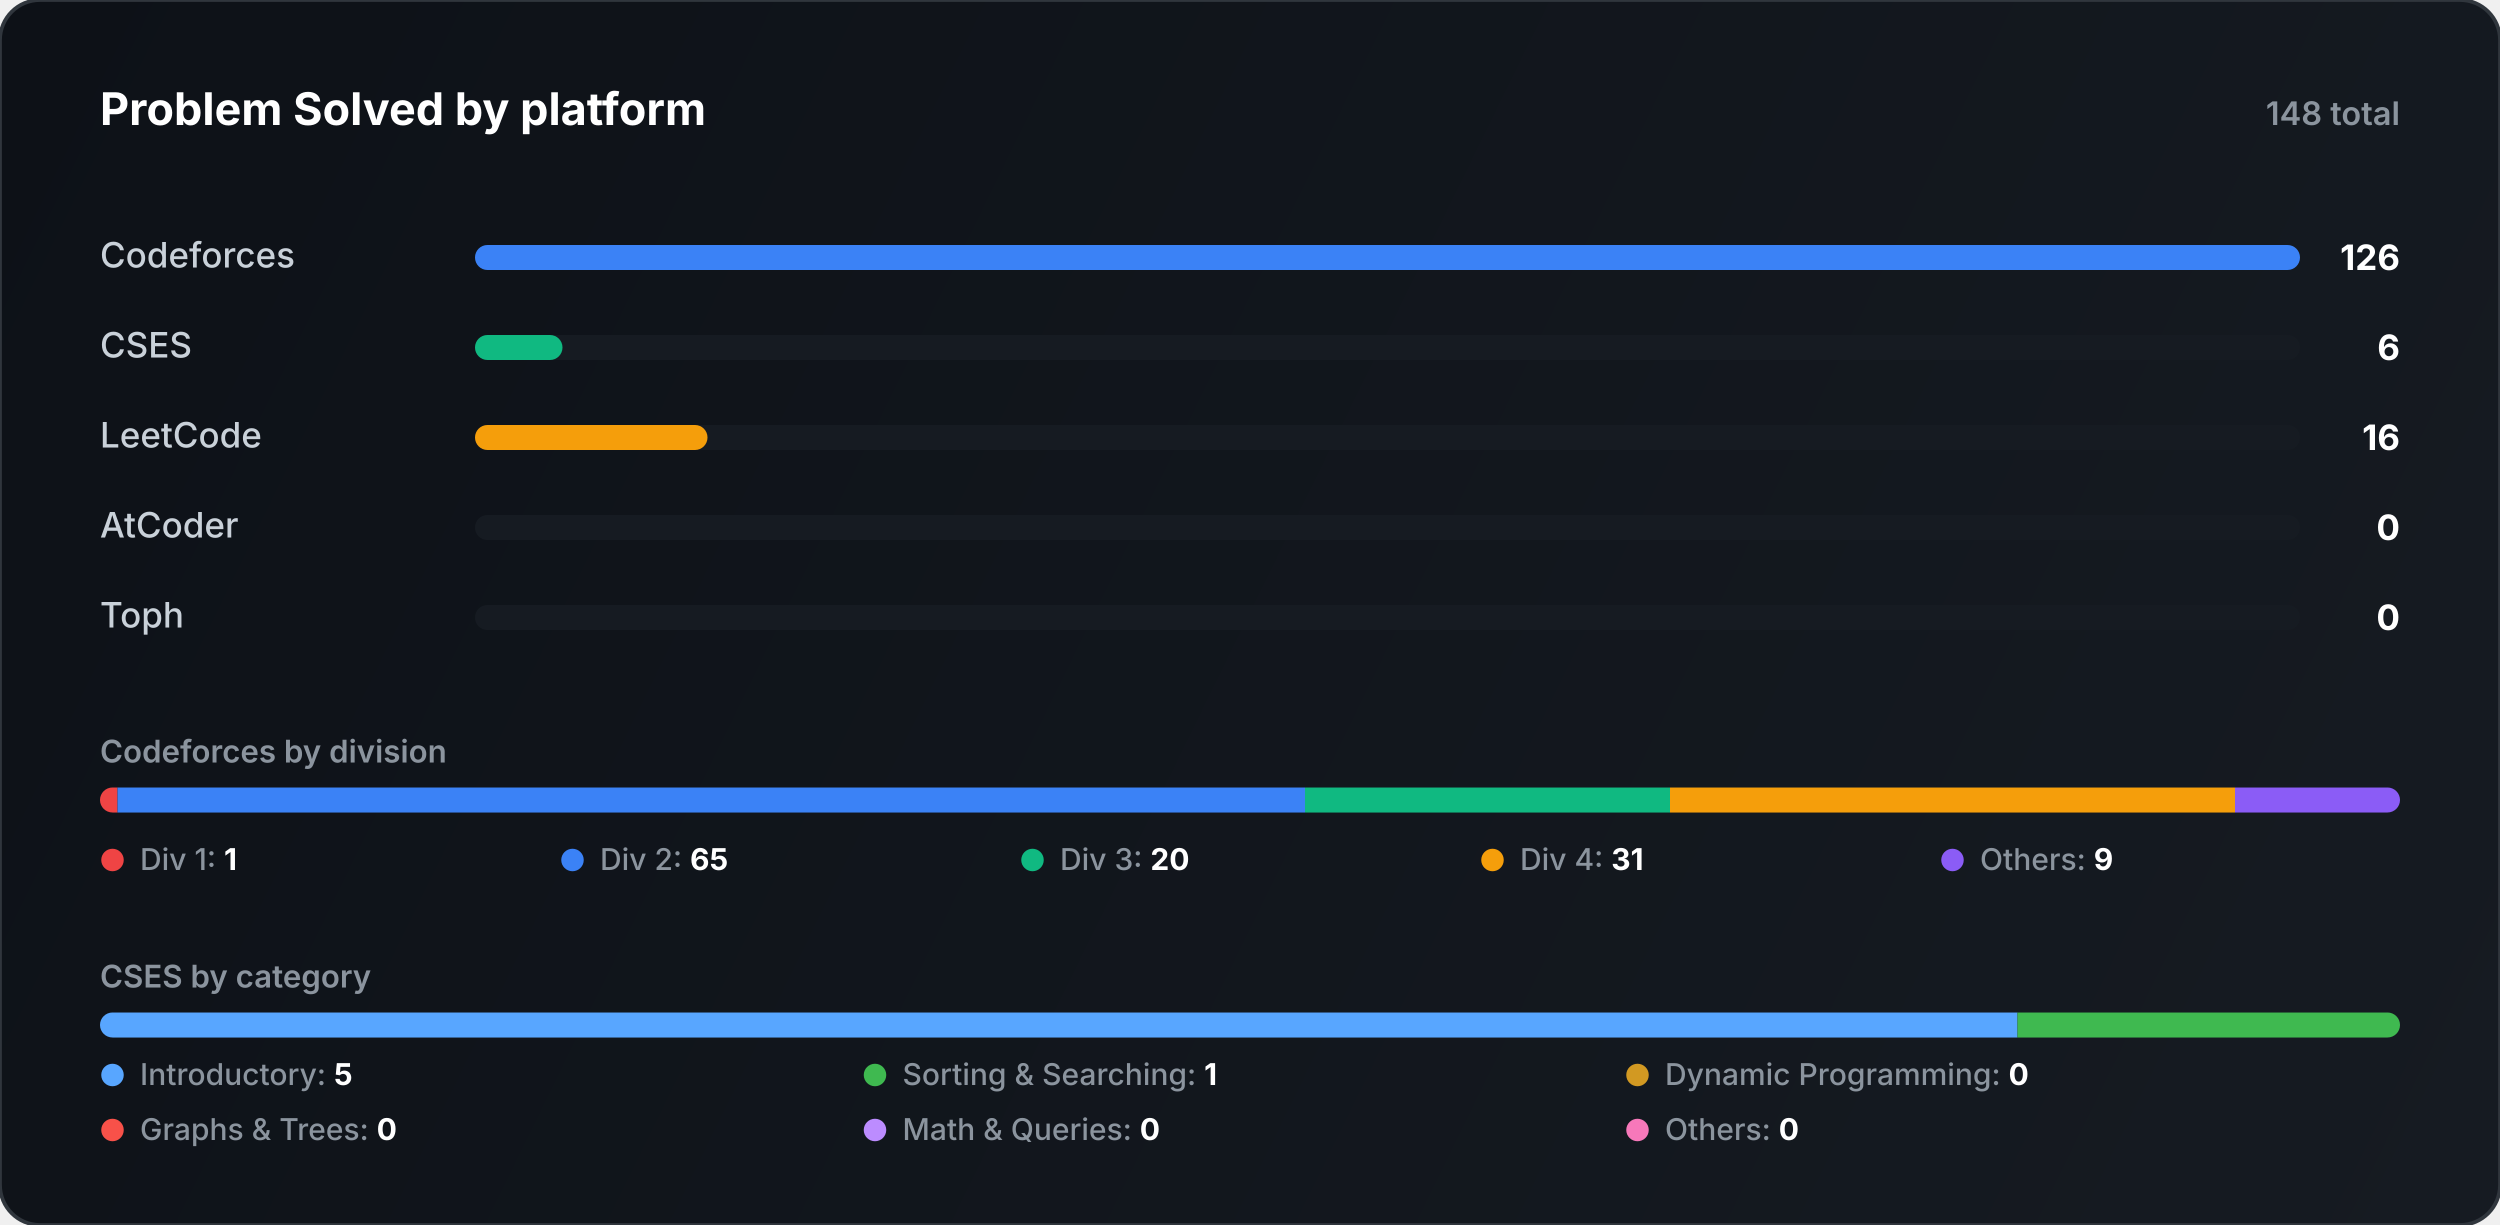
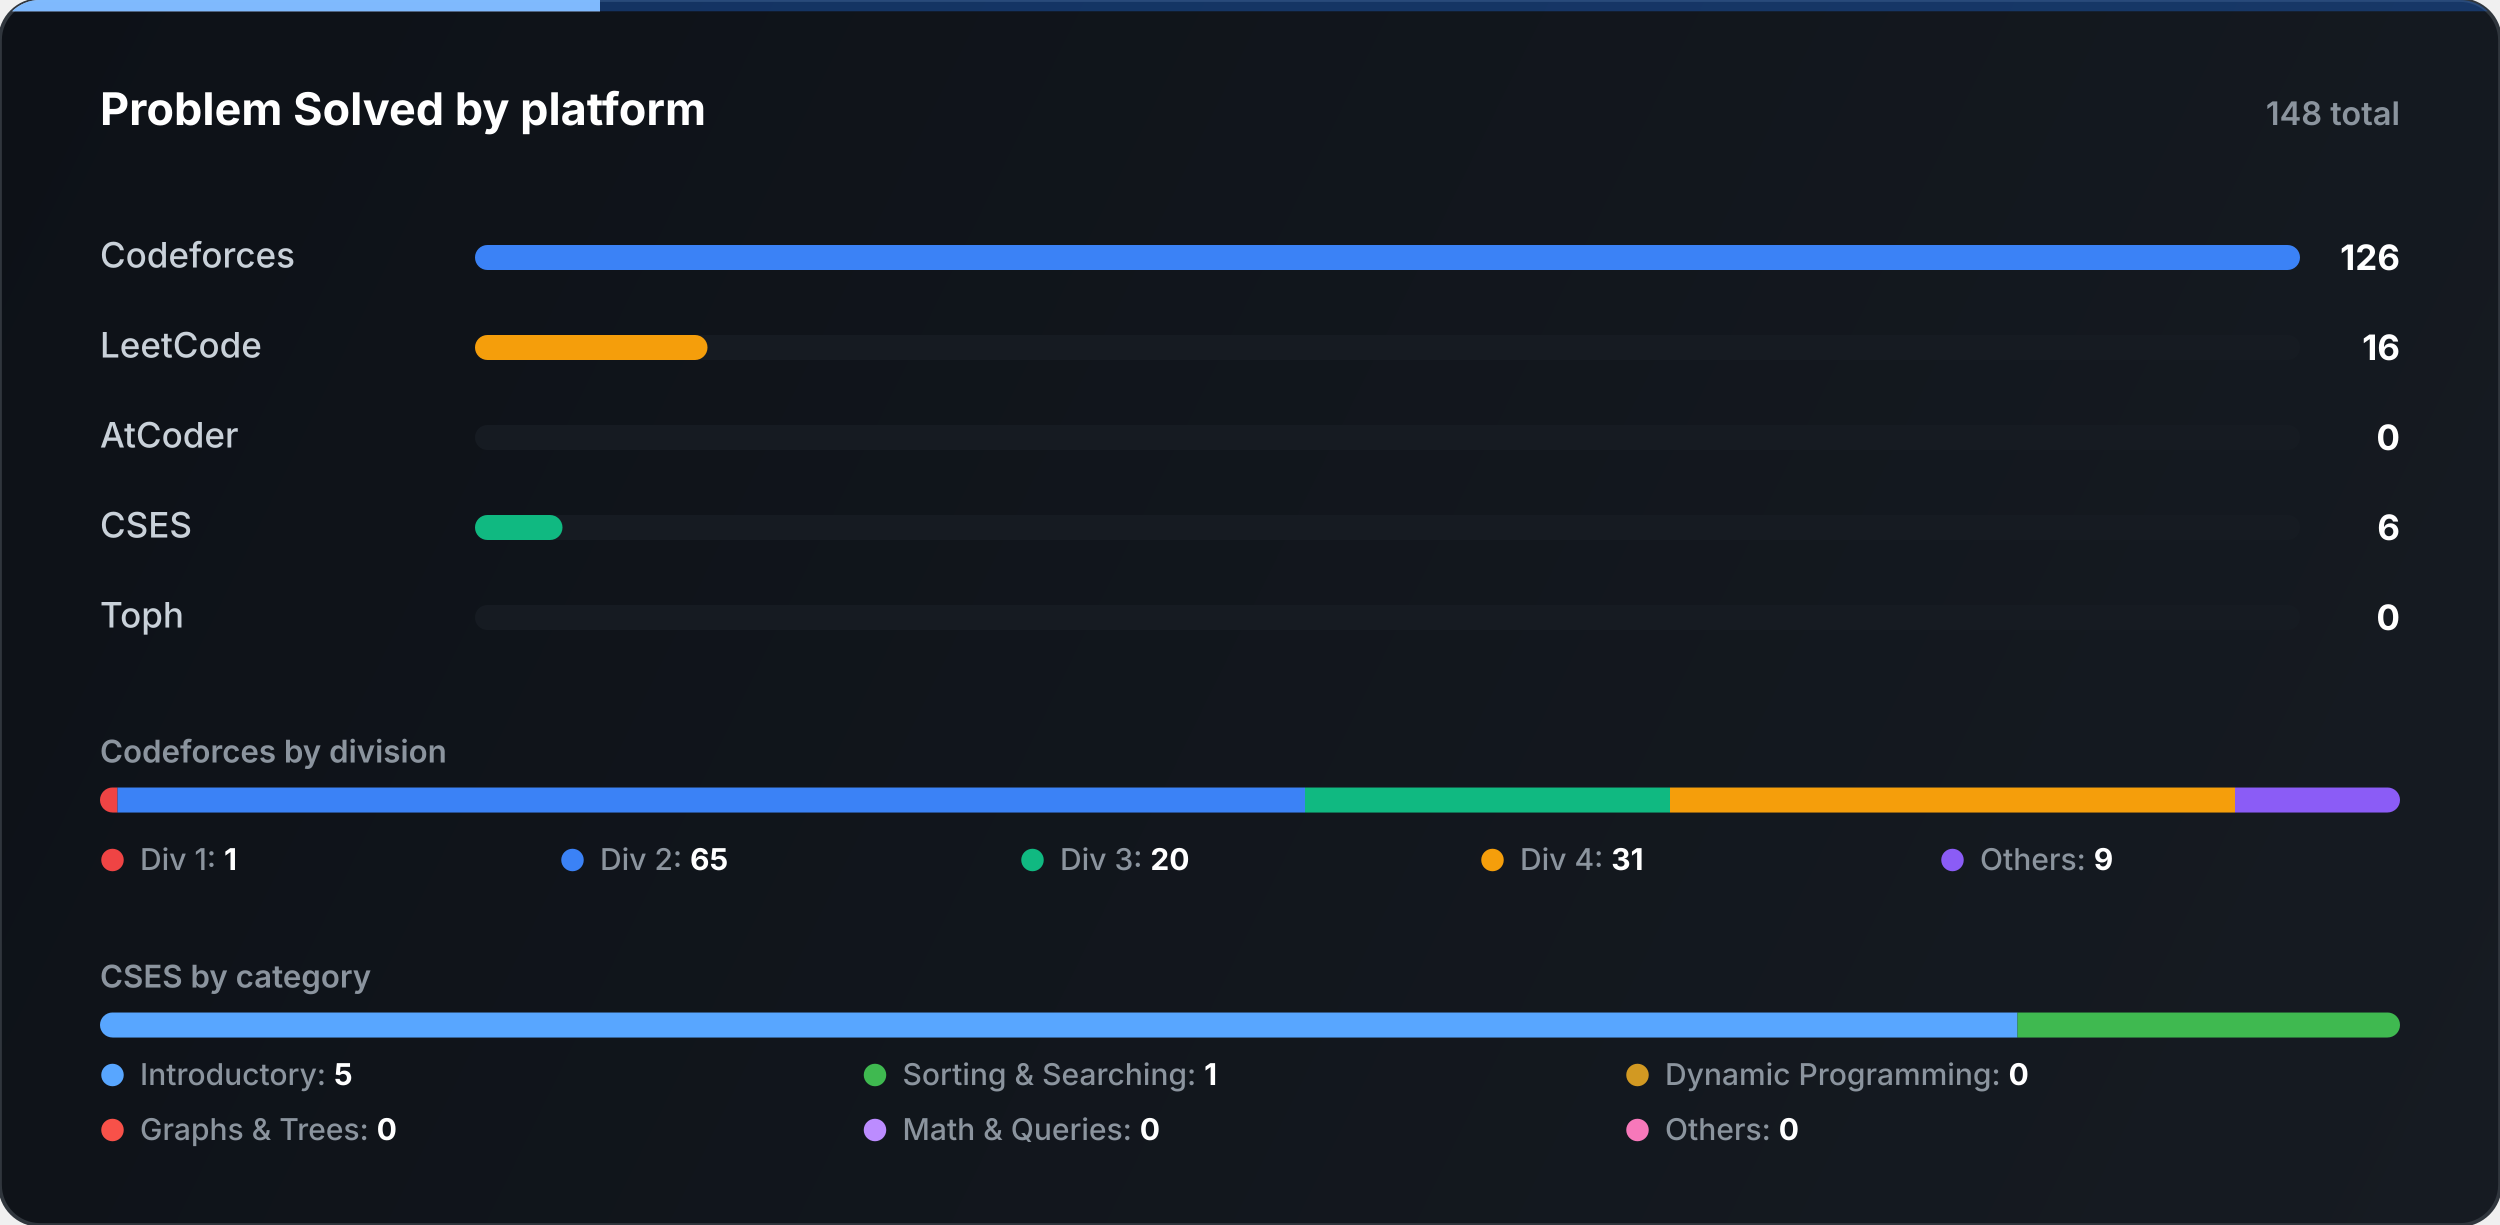
<svg xmlns="http://www.w3.org/2000/svg" width="1000" height="490" viewBox="0 0 1000 490" fill="none">
  <defs>
    <linearGradient id="ov-bg" x1="0" y1="0" x2="1000" y2="490" gradientUnits="userSpaceOnUse">
      <stop offset="0%" stop-color="#0d1117" />
      <stop offset="100%" stop-color="#161b22" />
    </linearGradient>
    <linearGradient id="ov-laser" x1="0%" y1="0%" x2="100%" y2="0%">
      <stop offset="0%" stop-color="#1f6feb" stop-opacity="0" />
      <stop offset="50%" stop-color="#58a6ff" stop-opacity="1" />
      <stop offset="100%" stop-color="#3fb950" stop-opacity="0" />
      <animate attributeName="x1" values="-100%; 100%" dur="4s" repeatCount="indefinite" />
      <animate attributeName="x2" values="0%; 200%" dur="4s" repeatCount="indefinite" />
    </linearGradient>
+     <clipPath id="ov-card-clip">
+       <rect width="1000" height="490" rx="16" />
+     </clipPath>
    <clipPath id="cf-bar-clip">
      <rect x="0" y="0" width="920" height="10" rx="5" />
    </clipPath>
    <clipPath id="cses-bar-clip">
      <rect x="0" y="0" width="920" height="10" rx="5" />
    </clipPath>
  </defs>
  <rect width="1000" height="490" rx="16" fill="url(#ov-bg)" stroke="#30363d" stroke-width="1.5" />
-   <line x1="20" y1="1" x2="980" y2="1" stroke="url(#ov-laser)" stroke-width="2.5" stroke-linecap="round" />
+   <g clip-path="url(#ov-card-clip)">
+     <rect x="0" y="0" width="1000" height="4.5" fill="#1f6feb" fill-opacity="0.35" />
+     <rect y="0" width="240" height="4.5" fill="#ffffff" fill-opacity="0.95">
+       <animate attributeName="x" values="-240; 1000; -240" dur="3.2s" repeatCount="indefinite" />
+     </rect>
+     <rect y="0" width="240" height="4.5" fill="#58a6ff" fill-opacity="0.75">
+       <animate attributeName="x" values="-240; 1000; -240" dur="3.2s" repeatCount="indefinite" />
+     </rect>
+   </g>
  <g transform="translate(40, 50)">
    <text x="0" y="0" font-family="-apple-system, BlinkMacSystemFont, Segoe UI, Inter, Helvetica, Arial, sans-serif" font-size="18" font-weight="700" fill="#ffffff">Problem Solved by platform</text>
    <text x="920" y="0" text-anchor="end" font-family="-apple-system, BlinkMacSystemFont, Segoe UI, Inter, Helvetica, Arial, sans-serif" font-size="13" font-weight="600" fill="#8b949e">148 total</text>
  </g>
  <g transform="translate(40, 98)">
    <text x="0" y="9" font-family="-apple-system, BlinkMacSystemFont, Segoe UI, Inter, Helvetica, Arial, sans-serif" font-size="14" font-weight="500" fill="#c9d1d9">Codeforces</text>
    <rect x="150" y="0" width="730" height="10" rx="5" fill="#161b22" />
    <rect x="150" y="0" width="730" height="10" rx="5" fill="#3b82f6">
      <animate attributeName="width" from="0" to="730" dur="1.2s" fill="freeze" calcMode="spline" keySplines="0.25 0.1 0.25 1" />
    </rect>
    <text x="920" y="10" text-anchor="end" font-family="-apple-system, BlinkMacSystemFont, Segoe UI, Inter, Helvetica, Arial, sans-serif" font-size="14" font-weight="700" fill="#ffffff">126</text>
  </g>
  <g transform="translate(40, 134)">
-     <text x="0" y="9" font-family="-apple-system, BlinkMacSystemFont, Segoe UI, Inter, Helvetica, Arial, sans-serif" font-size="14" font-weight="500" fill="#c9d1d9">CSES</text>
-     <rect x="150" y="0" width="730" height="10" rx="5" fill="#161b22" />
-     <rect x="150" y="0" width="35" height="10" rx="5" fill="#10b981">
-       <animate attributeName="width" from="0" to="35" dur="1.2s" fill="freeze" calcMode="spline" keySplines="0.25 0.1 0.25 1" />
-     </rect>
-     <text x="920" y="10" text-anchor="end" font-family="-apple-system, BlinkMacSystemFont, Segoe UI, Inter, Helvetica, Arial, sans-serif" font-size="14" font-weight="700" fill="#ffffff">6</text>
-   </g>
-   <g transform="translate(40, 170)">
    <text x="0" y="9" font-family="-apple-system, BlinkMacSystemFont, Segoe UI, Inter, Helvetica, Arial, sans-serif" font-size="14" font-weight="500" fill="#c9d1d9">LeetCode</text>
    <rect x="150" y="0" width="730" height="10" rx="5" fill="#161b22" />
    <rect x="150" y="0" width="93" height="10" rx="5" fill="#f59e0b">
      <animate attributeName="width" from="0" to="93" dur="1.2s" fill="freeze" calcMode="spline" keySplines="0.25 0.1 0.25 1" />
    </rect>
    <text x="920" y="10" text-anchor="end" font-family="-apple-system, BlinkMacSystemFont, Segoe UI, Inter, Helvetica, Arial, sans-serif" font-size="14" font-weight="700" fill="#ffffff">16</text>
  </g>
-   <g transform="translate(40, 206)">
+   <g transform="translate(40, 170)">
    <text x="0" y="9" font-family="-apple-system, BlinkMacSystemFont, Segoe UI, Inter, Helvetica, Arial, sans-serif" font-size="14" font-weight="500" fill="#c9d1d9">AtCoder</text>
    <rect x="150" y="0" width="730" height="10" rx="5" fill="#161b22" />
    <text x="920" y="10" text-anchor="end" font-family="-apple-system, BlinkMacSystemFont, Segoe UI, Inter, Helvetica, Arial, sans-serif" font-size="14" font-weight="700" fill="#ffffff">0</text>
+   </g>
+   <g transform="translate(40, 206)">
+     <text x="0" y="9" font-family="-apple-system, BlinkMacSystemFont, Segoe UI, Inter, Helvetica, Arial, sans-serif" font-size="14" font-weight="500" fill="#c9d1d9">CSES</text>
+     <rect x="150" y="0" width="730" height="10" rx="5" fill="#161b22" />
+     <rect x="150" y="0" width="35" height="10" rx="5" fill="#10b981">
+       <animate attributeName="width" from="0" to="35" dur="1.2s" fill="freeze" calcMode="spline" keySplines="0.25 0.1 0.25 1" />
+     </rect>
+     <text x="920" y="10" text-anchor="end" font-family="-apple-system, BlinkMacSystemFont, Segoe UI, Inter, Helvetica, Arial, sans-serif" font-size="14" font-weight="700" fill="#ffffff">6</text>
  </g>
  <g transform="translate(40, 242)">
    <text x="0" y="9" font-family="-apple-system, BlinkMacSystemFont, Segoe UI, Inter, Helvetica, Arial, sans-serif" font-size="14" font-weight="500" fill="#c9d1d9">Toph</text>
    <rect x="150" y="0" width="730" height="10" rx="5" fill="#161b22" />
    <text x="920" y="10" text-anchor="end" font-family="-apple-system, BlinkMacSystemFont, Segoe UI, Inter, Helvetica, Arial, sans-serif" font-size="14" font-weight="700" fill="#ffffff">0</text>
  </g>
  <g transform="translate(40, 305)">
    <text x="0" y="0" font-family="-apple-system, BlinkMacSystemFont, Segoe UI, Inter, Helvetica, Arial, sans-serif" font-size="12.5" font-weight="600" fill="#8b949e">Codeforces by division</text>
    <g transform="translate(0, 10)">
      <rect width="920" height="10" rx="5" fill="#161b22" />
      <g clip-path="url(#cf-bar-clip)">
        <rect x="0" y="0" width="7" height="10" fill="#ef4444" />
        <rect x="7" y="0" width="475" height="10" fill="#3b82f6" />
        <rect x="482" y="0" width="146" height="10" fill="#10b981" />
        <rect x="628" y="0" width="226" height="10" fill="#f59e0b" />
        <rect x="854" y="0" width="66" height="10" fill="#8b5cf6" />
      </g>
    </g>
    <g transform="translate(0, 34)">
      <g transform="translate(0, 0)">
        <circle cx="5" cy="5" r="4.5" fill="#ef4444" />
        <text x="16" y="9" font-family="-apple-system, BlinkMacSystemFont, Segoe UI, Inter, Helvetica, Arial, sans-serif" font-size="12" font-weight="500" fill="#8b949e">Div 1: <tspan font-weight="700" fill="#ffffff">1</tspan>
        </text>
      </g>
      <g transform="translate(184, 0)">
        <circle cx="5" cy="5" r="4.5" fill="#3b82f6" />
        <text x="16" y="9" font-family="-apple-system, BlinkMacSystemFont, Segoe UI, Inter, Helvetica, Arial, sans-serif" font-size="12" font-weight="500" fill="#8b949e">Div 2: <tspan font-weight="700" fill="#ffffff">65</tspan>
        </text>
      </g>
      <g transform="translate(368, 0)">
        <circle cx="5" cy="5" r="4.5" fill="#10b981" />
        <text x="16" y="9" font-family="-apple-system, BlinkMacSystemFont, Segoe UI, Inter, Helvetica, Arial, sans-serif" font-size="12" font-weight="500" fill="#8b949e">Div 3: <tspan font-weight="700" fill="#ffffff">20</tspan>
        </text>
      </g>
      <g transform="translate(552, 0)">
        <circle cx="5" cy="5" r="4.5" fill="#f59e0b" />
        <text x="16" y="9" font-family="-apple-system, BlinkMacSystemFont, Segoe UI, Inter, Helvetica, Arial, sans-serif" font-size="12" font-weight="500" fill="#8b949e">Div 4: <tspan font-weight="700" fill="#ffffff">31</tspan>
        </text>
      </g>
      <g transform="translate(736, 0)">
        <circle cx="5" cy="5" r="4.5" fill="#8b5cf6" />
        <text x="16" y="9" font-family="-apple-system, BlinkMacSystemFont, Segoe UI, Inter, Helvetica, Arial, sans-serif" font-size="12" font-weight="500" fill="#8b949e">Others: <tspan font-weight="700" fill="#ffffff">9</tspan>
        </text>
      </g>
    </g>
  </g>
  <g transform="translate(40, 395)">
    <text x="0" y="0" font-family="-apple-system, BlinkMacSystemFont, Segoe UI, Inter, Helvetica, Arial, sans-serif" font-size="12.5" font-weight="600" fill="#8b949e">CSES by category</text>
    <g transform="translate(0, 10)">
      <rect width="920" height="10" rx="5" fill="#161b22" />
      <g clip-path="url(#cses-bar-clip)">
        <rect x="0" y="0" width="767" height="10" fill="#58a6ff" />
        <rect x="767" y="0" width="153" height="10" fill="#3fb950" />
      </g>
    </g>
    <g transform="translate(0, 30)">
      <g transform="translate(0, 0)">
        <circle cx="5" cy="5" r="4.5" fill="#58a6ff" />
        <text x="16" y="9" font-family="-apple-system, BlinkMacSystemFont, Segoe UI, Inter, Helvetica, Arial, sans-serif" font-size="12" font-weight="500" fill="#8b949e">Introductory: <tspan font-weight="700" fill="#ffffff">5</tspan>
        </text>
      </g>
      <g transform="translate(305, 0)">
        <circle cx="5" cy="5" r="4.5" fill="#3fb950" />
        <text x="16" y="9" font-family="-apple-system, BlinkMacSystemFont, Segoe UI, Inter, Helvetica, Arial, sans-serif" font-size="12" font-weight="500" fill="#8b949e">Sorting &amp; Searching: <tspan font-weight="700" fill="#ffffff">1</tspan>
        </text>
      </g>
      <g transform="translate(610, 0)">
        <circle cx="5" cy="5" r="4.5" fill="#d29922" />
        <text x="16" y="9" font-family="-apple-system, BlinkMacSystemFont, Segoe UI, Inter, Helvetica, Arial, sans-serif" font-size="12" font-weight="500" fill="#8b949e">Dynamic Programming: <tspan font-weight="700" fill="#ffffff">0</tspan>
        </text>
      </g>
      <g transform="translate(0, 22)">
        <circle cx="5" cy="5" r="4.5" fill="#f85149" />
        <text x="16" y="9" font-family="-apple-system, BlinkMacSystemFont, Segoe UI, Inter, Helvetica, Arial, sans-serif" font-size="12" font-weight="500" fill="#8b949e">Graphs &amp; Trees: <tspan font-weight="700" fill="#ffffff">0</tspan>
        </text>
      </g>
      <g transform="translate(305, 22)">
        <circle cx="5" cy="5" r="4.5" fill="#bc8cff" />
        <text x="16" y="9" font-family="-apple-system, BlinkMacSystemFont, Segoe UI, Inter, Helvetica, Arial, sans-serif" font-size="12" font-weight="500" fill="#8b949e">Math &amp; Queries: <tspan font-weight="700" fill="#ffffff">0</tspan>
        </text>
      </g>
      <g transform="translate(610, 22)">
        <circle cx="5" cy="5" r="4.5" fill="#f778ba" />
        <text x="16" y="9" font-family="-apple-system, BlinkMacSystemFont, Segoe UI, Inter, Helvetica, Arial, sans-serif" font-size="12" font-weight="500" fill="#8b949e">Others: <tspan font-weight="700" fill="#ffffff">0</tspan>
        </text>
      </g>
    </g>
  </g>
</svg>
